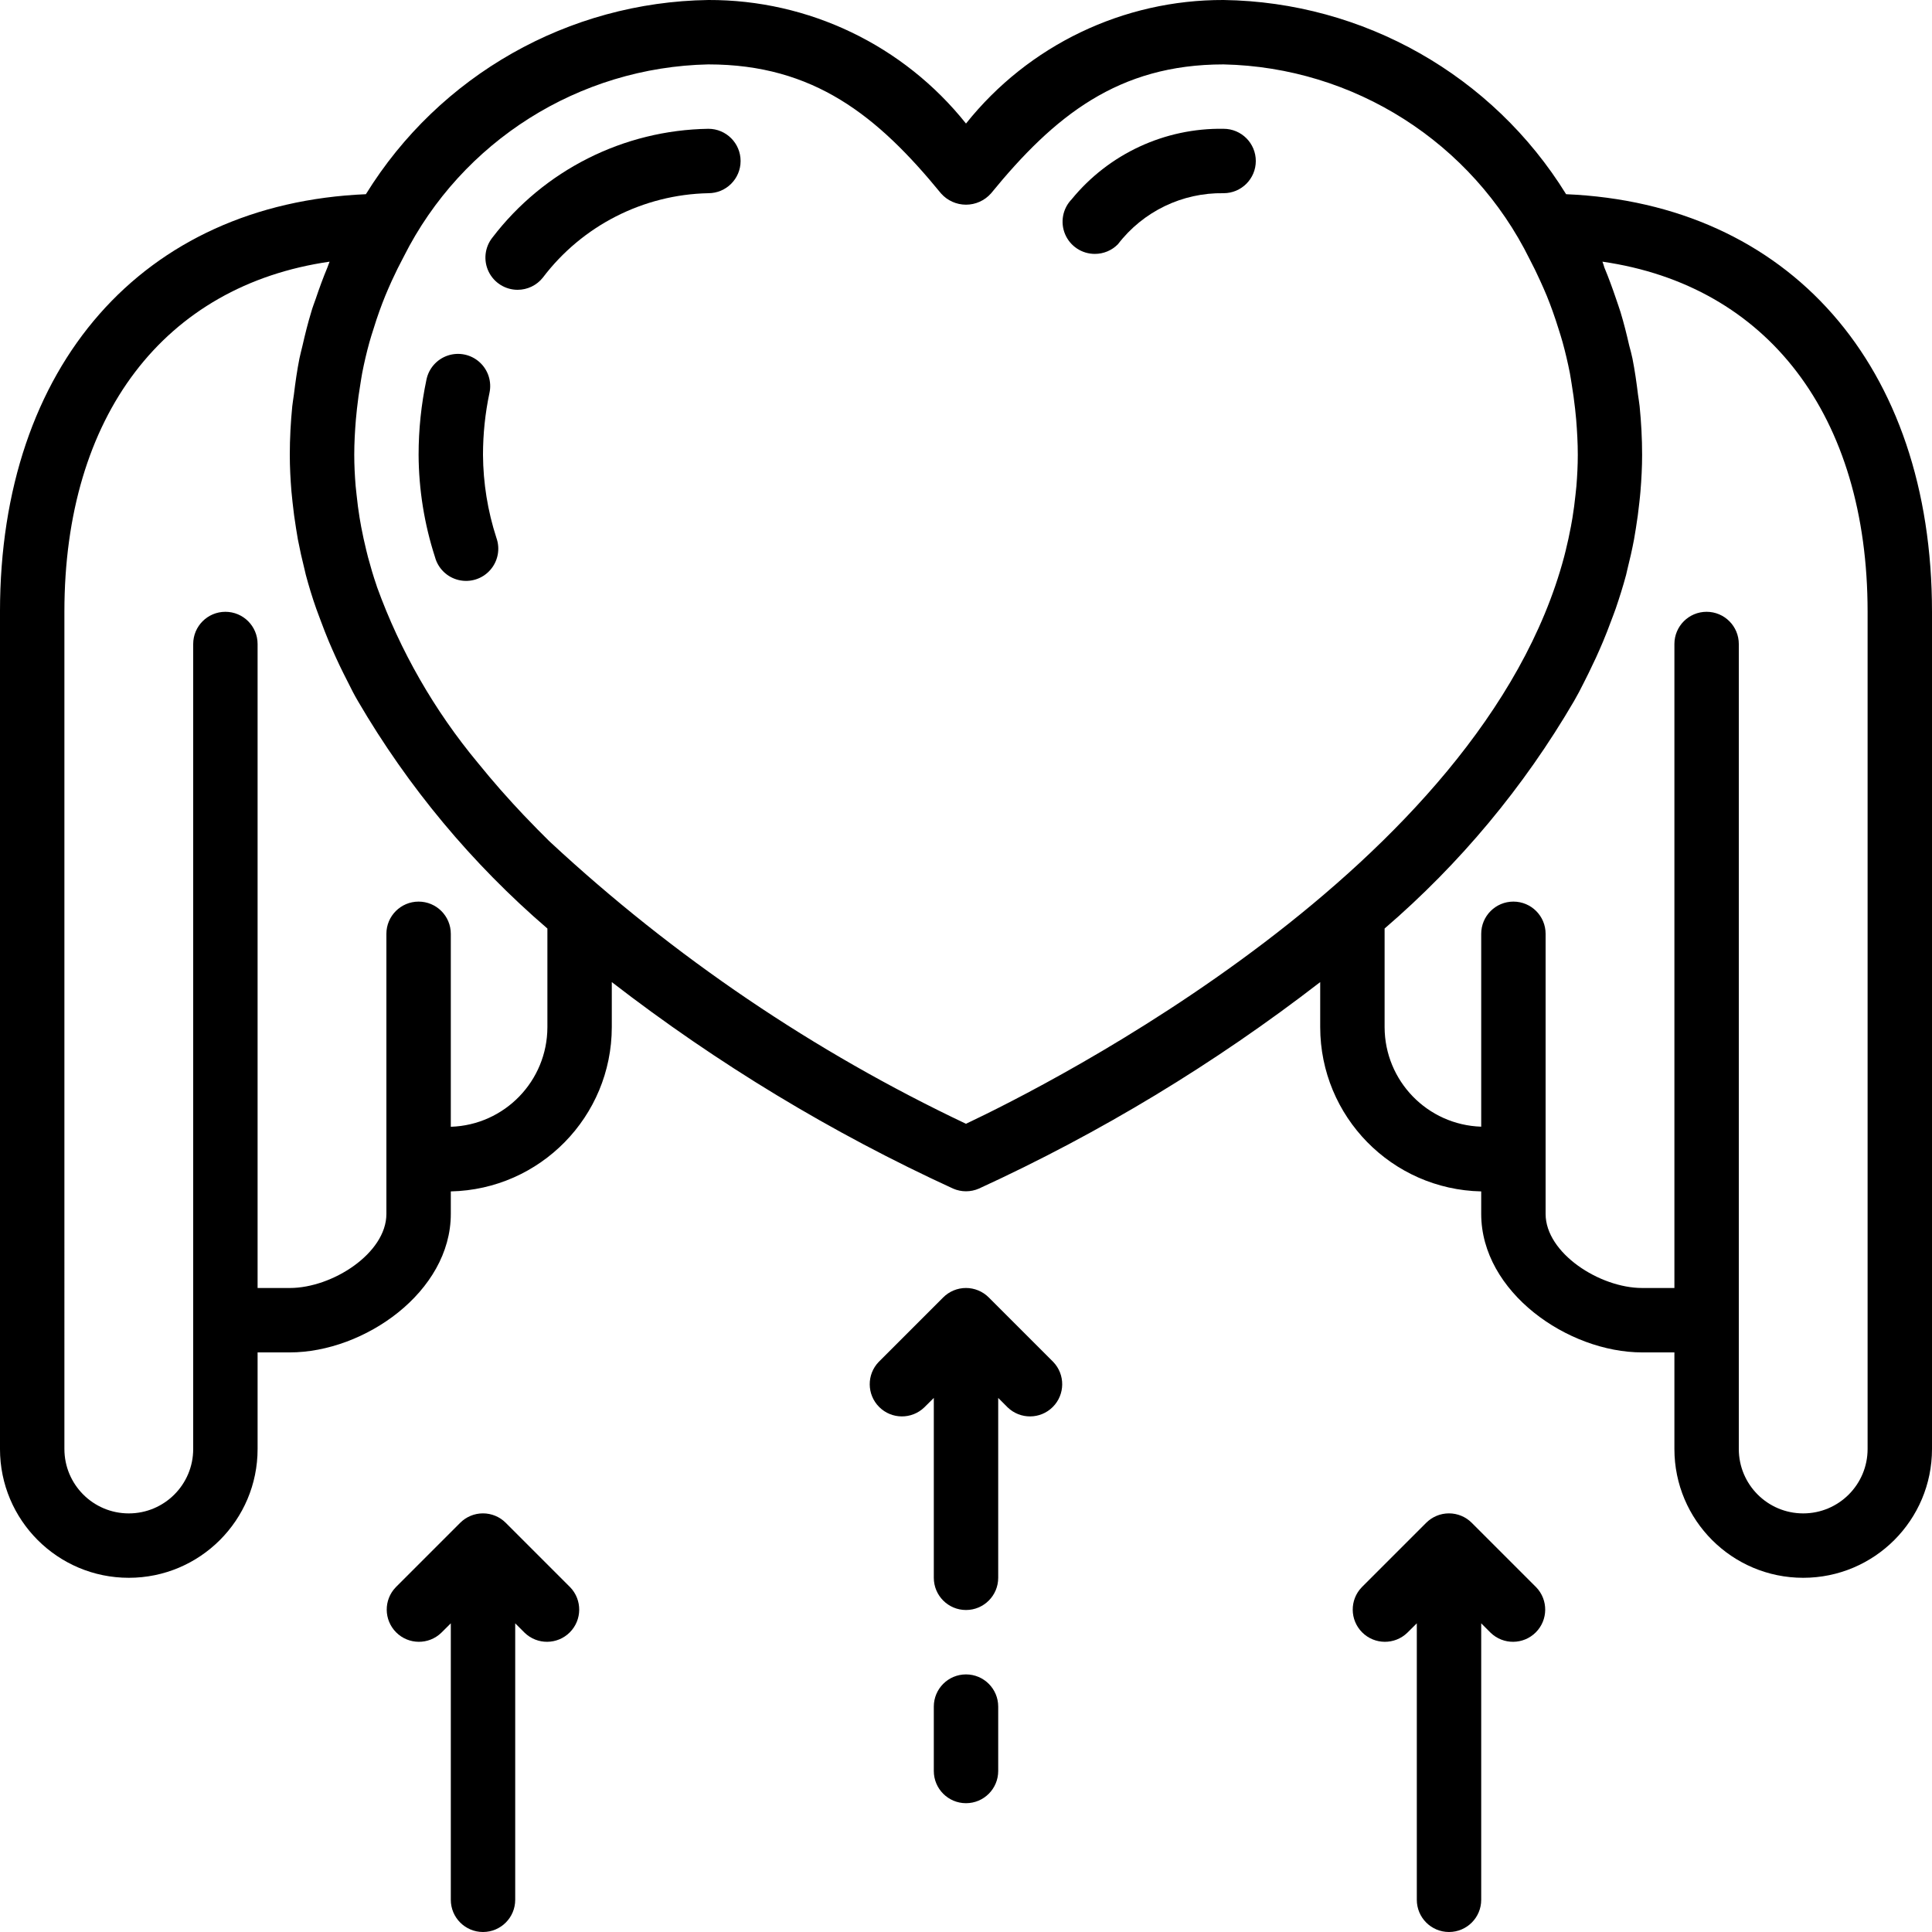
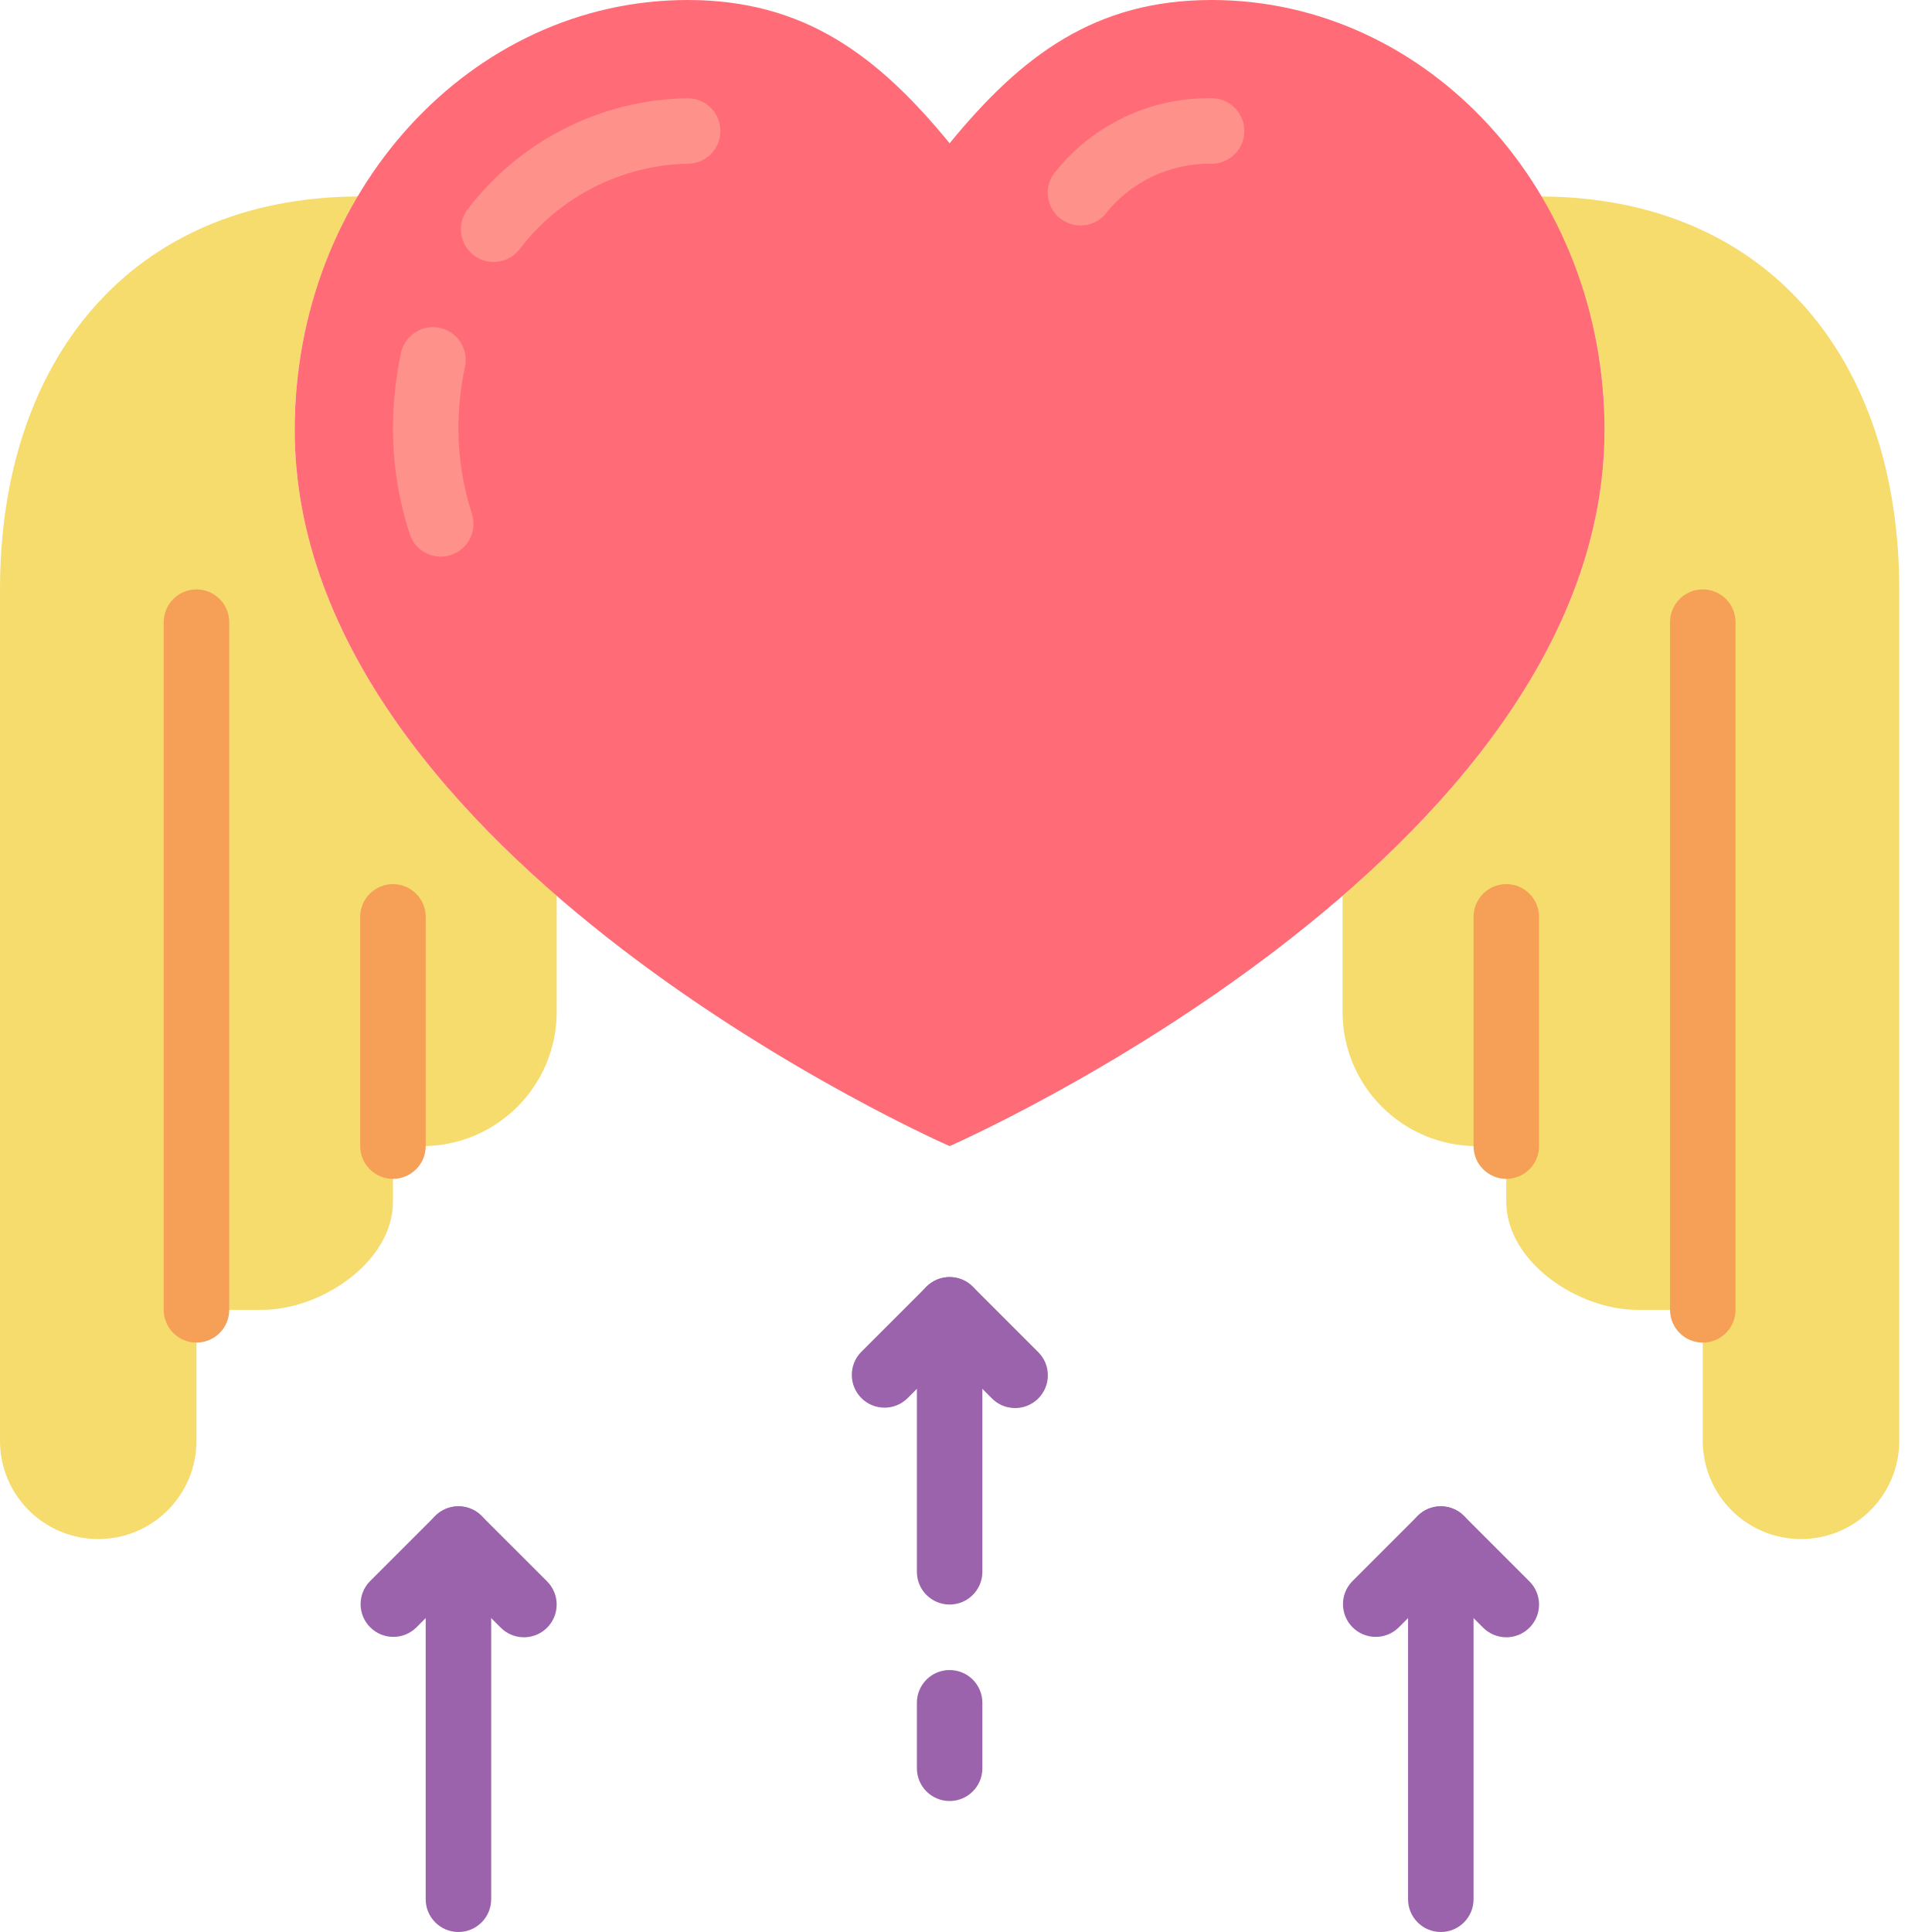
- <svg xmlns="http://www.w3.org/2000/svg" height="32" viewBox="0 0 512 512" width="32">
-   <path d="m137.172 76.801c2.605 0 5.066-1.188 6.684-3.227 10.434-13.773 26.602-22.02 43.879-22.375 4.711 0 8.531-3.82 8.531-8.531 0-4.715-3.82-8.535-8.531-8.535-22.488.34-43.582 10.961-57.242 28.828-2.039 2.562-2.426 6.066-1.004 9.016 1.426 2.949 4.41 4.824 7.684 4.824zm0 0" />
-   <path d="m115.277 147.629c.812 3.027 3.223 5.363 6.273 6.086s6.25-.285 8.336-2.625c2.086-2.34 2.723-5.637 1.656-8.582-2.301-7.102-3.496-14.512-3.543-21.973 0-5.504.57-10.992 1.707-16.375.664-3-.336-6.121-2.613-8.176-2.277-2.059-5.484-2.734-8.398-1.77-2.914.965-5.086 3.418-5.688 6.43-1.379 6.539-2.074 13.203-2.074 19.891.047 9.199 1.512 18.336 4.344 27.094zm0 0" />
-   <path d="m290.133 67.285c2.305.008 4.516-.914 6.129-2.559 6.664-8.695 17.055-13.711 28.004-13.527 4.715 0 8.535-3.82 8.535-8.531 0-4.715-3.82-8.535-8.535-8.535-15.566-.258-30.398 6.621-40.258 18.672-2.391 2.461-3.078 6.113-1.742 9.273 1.34 3.16 4.438 5.211 7.867 5.207zm0 0" />
-   <path d="m264.535 370.465 2.5 2.504c3.348 3.23 8.668 3.188 11.961-.105 3.293-3.293 3.336-8.613.105-11.961l-17.066-17.066c-1.602-1.605-3.777-2.508-6.043-2.508-2.266 0-4.441.902-6.043 2.508l-17.066 17.066c-3.234 3.348-3.188 8.668.105 11.961 3.289 3.293 8.613 3.336 11.961.105l2.52-2.504v47.668c0 4.715 3.82 8.535 8.531 8.535 4.715 0 8.535-3.82 8.535-8.535zm0 0" />
-   <path d="m128 512c4.715 0 8.535-3.82 8.535-8.531v-73.27l2.5 2.5c3.348 3.234 8.668 3.188 11.961-.102 3.293-3.293 3.336-8.617.105-11.965l-17.066-17.066c-1.602-1.605-3.777-2.508-6.043-2.508-2.266 0-4.441.902-6.043 2.508l-17.066 17.066c-3.234 3.348-3.188 8.672.105 11.965 3.289 3.289 8.613 3.336 11.961.102l2.52-2.5v73.27c0 4.711 3.82 8.531 8.531 8.531zm0 0" />
-   <path d="m384 512c4.715 0 8.535-3.82 8.535-8.531v-73.27l2.5 2.5c3.348 3.234 8.668 3.188 11.961-.102 3.293-3.293 3.336-8.617.105-11.965l-17.066-17.066c-1.602-1.605-3.777-2.508-6.043-2.508-2.266 0-4.441.902-6.043 2.508l-17.066 17.066c-3.234 3.348-3.188 8.672.105 11.965 3.289 3.289 8.613 3.336 11.961.102l2.52-2.5v73.27c0 4.711 3.82 8.531 8.531 8.531zm0 0" />
-   <path d="m34.133 418.133c18.852 0 34.133-15.281 34.133-34.133v-25.598h8.535c19.73 0 42.668-16.043 42.668-36.695v-5.973c23.684-.508 42.629-19.832 42.664-43.52v-11.949c27.973 21.625 58.32 39.984 90.453 54.727 2.176.949 4.652.949 6.828 0 32.133-14.742 62.48-33.102 90.453-54.727v11.949c.031 23.691 18.98 43.02 42.668 43.52v5.973c0 20.684 22.938 36.695 42.664 36.695h8.535v25.598c0 18.852 15.281 34.133 34.133 34.133 18.852 0 34.133-15.281 34.133-34.133v-221.867c0-65.289-37.922-108.152-96.965-110.668-19.484-31.527-53.711-50.934-90.77-51.465-26.562-.086-51.707 11.973-68.266 32.742-16.559-20.77-41.703-32.828-68.266-32.742-37.059.531-71.285 19.938-90.77 51.465-59.043 2.516-96.965 45.379-96.965 110.668v221.867c0 18.852 15.281 34.133 34.133 34.133zm390.527-348.789c43.727 6.312 70.273 40.738 70.273 92.789v221.867c0 9.426-7.641 17.066-17.066 17.066-9.426 0-17.066-7.641-17.066-17.066v-213.332c0-4.715-3.82-8.535-8.535-8.535-4.711 0-8.531 3.82-8.531 8.535v170.664h-8.535c-11.281 0-25.598-9.258-25.598-19.625v-74.238c0-4.715-3.82-8.535-8.535-8.535-4.711 0-8.531 3.82-8.531 8.535v51.113c-14.242-.461-25.562-12.117-25.602-26.367v-26.148c19.953-17.152 36.91-37.512 50.176-60.234.434-.785.855-1.578 1.312-2.363.898-1.707 1.707-3.363 2.562-5.062.664-1.348 1.312-2.703 1.938-4.062.641-1.414 1.27-2.832 1.875-4.266.762-1.801 1.453-3.609 2.125-5.418.418-1.117.855-2.219 1.246-3.344 1.023-2.988 1.965-5.977 2.766-8.969.129-.48.215-.965.332-1.434.672-2.648 1.262-5.297 1.766-7.945.18-.973.324-1.945.488-2.93.375-2.301.691-4.613.93-6.938.102-.953.215-1.91.289-2.875.266-3.223.438-6.457.438-9.691 0-4.352-.238-8.645-.66-12.879-.102-1.023-.297-2.031-.426-3.047-.391-3.242-.852-6.457-1.477-9.617-.23-1.141-.543-2.27-.852-3.41-.684-3.004-1.426-5.977-2.312-8.887-.367-1.184-.793-2.352-1.188-3.531-.953-2.809-1.961-5.582-3.098-8.293-.145-.496-.289-1.023-.504-1.527zm-236.926-52.277c27.938 0 44.859 13.652 61.66 34.211 1.68 1.887 4.082 2.965 6.605 2.965s4.926-1.078 6.605-2.965c16.801-20.559 33.723-34.211 61.66-34.211 34.555.746 65.824 20.652 81.121 51.645.98 1.852 1.891 3.738 2.754 5.641.613 1.348 1.219 2.695 1.785 4.07.562 1.375 1.047 2.68 1.535 4.027.562 1.555 1.074 3.125 1.57 4.711.367 1.195.766 2.371 1.09 3.582.734 2.668 1.371 5.383 1.914 8.141.18.949.305 1.906.469 2.852.363 2.172.668 4.371.914 6.59.102.953.203 1.918.289 2.883.246 3.07.426 6.18.426 9.328 0 2.789-.145 5.547-.367 8.293-.066.777-.168 1.562-.246 2.34-.215 2.031-.469 4.051-.801 6.059-.129.766-.266 1.543-.41 2.312-.406 2.148-.867 4.281-1.391 6.398-.137.527-.258 1.066-.402 1.598-21.898 82.363-137.09 140.156-158.516 150.277-40.285-19.086-77.41-44.234-110.078-74.562l-.566-.539c-1.973-1.945-3.914-3.918-5.816-5.922-.258-.273-.531-.535-.785-.809-1.949-2.055-3.855-4.145-5.727-6.266l-.488-.547c-1.945-2.223-3.844-4.477-5.699-6.766l-.18-.215c-11.547-13.883-20.598-29.664-26.75-46.641l-.121-.395c-.852-2.457-1.578-4.949-2.254-7.465-.168-.641-.316-1.281-.477-1.91-.504-2.031-.938-4.074-1.332-6.121-.152-.852-.297-1.645-.434-2.473-.324-1.973-.574-3.953-.785-5.973-.086-.805-.188-1.605-.258-2.41-.223-2.738-.367-5.492-.367-8.285 0-3.148.18-6.246.43-9.324.082-.965.188-1.93.289-2.895.238-2.219.547-4.402.914-6.578.16-.949.289-1.902.469-2.852.535-2.754 1.172-5.465 1.91-8.141.324-1.211.727-2.398 1.102-3.594.484-1.578.996-3.141 1.551-4.676.496-1.371 1.008-2.738 1.562-4.086s1.129-2.629 1.707-3.934c1-2.176 2.059-4.328 3.191-6.445 15.41-30.605 46.465-50.199 80.727-50.926zm-170.668 145.066c0-52.051 26.547-86.477 70.281-92.789-.215.477-.352.988-.555 1.477-1.152 2.746-2.176 5.562-3.141 8.422-.391 1.141-.852 2.27-1.16 3.414-.895 2.926-1.637 5.922-2.328 8.949-.258 1.125-.574 2.234-.805 3.371-.629 3.156-1.082 6.375-1.477 9.625-.125 1.016-.324 2.016-.426 3.039-.418 4.266-.656 8.531-.656 12.875 0 3.234.172 6.469.434 9.695.078.965.188 1.918.293 2.875.238 2.32.555 4.633.93 6.938.16.98.305 1.953.484 2.926.508 2.652 1.098 5.301 1.766 7.945.121.469.207.957.336 1.434.801 2.996 1.703 5.973 2.762 8.969.387 1.129.855 2.227 1.246 3.348.676 1.809 1.367 3.617 2.125 5.418.605 1.434 1.238 2.848 1.879 4.266.641 1.418 1.27 2.715 1.938 4.062.852 1.707 1.707 3.414 2.559 5.059.418.785.855 1.578 1.316 2.363 13.27 22.734 30.234 43.098 50.199 60.254v26.148c-.023 14.258-11.348 25.934-25.598 26.391v-51.137c0-4.715-3.824-8.535-8.535-8.535-4.711 0-8.535 3.82-8.535 8.535v74.238c0 10.402-14.316 19.625-25.598 19.625h-8.535v-170.664c0-4.715-3.82-8.535-8.531-8.535-4.715 0-8.535 3.82-8.535 8.535v213.332c0 9.426-7.641 17.066-17.066 17.066-9.426 0-17.066-7.641-17.066-17.066zm0 0" />
-   <path d="m256 443.734c-4.711 0-8.531 3.82-8.531 8.531v17.066c0 4.715 3.82 8.535 8.531 8.535 4.715 0 8.535-3.82 8.535-8.535v-17.066c0-4.711-3.82-8.531-8.535-8.531zm0 0" />
+ <svg xmlns="http://www.w3.org/2000/svg" version="1.1" x="0" y="0" viewBox="0 0 512 512" style="enable-background:new 0 0 512 512" xml:space="preserve">
+   <g>
+     <path d="m408.48 52.066c11.031 18.734 16.812 40.094 16.738 61.832 0 49.309-32.531 91.473-69.422 123.469v30.781c0 19.652 15.93 35.582 35.578 35.582h7.812v14.75c0 15.84 18.875 28.637 34.711 28.637h17.355v34.715c0 14.375 11.656 26.031 26.035 26.031 14.379 0 26.031-11.656 26.031-26.031v-225.629c0-60.539-34.484-103.805-94.84-104.137zm0 0" fill="#f6db6d" data-original="#f6db6d" />
+     <path d="m94.84 52.066c-11.031 18.734-16.812 40.094-16.738 61.832 0 49.309 32.535 91.473 69.426 123.469v30.781c0 19.652-15.93 35.582-35.582 35.582h-7.809v14.75c0 15.84-18.883 28.637-34.715 28.637h-17.355v34.715c0 14.375-11.656 26.031-26.031 26.031-14.379 0-26.035-11.656-26.035-26.031v-225.629c0-60.539 34.484-103.805 94.84-104.137zm0 0" fill="#f6db6d" data-original="#f6db6d" />
+     <path d="m251.66 303.73s173.559-75.934 173.559-189.832c0-62.906-46.625-113.898-104.133-113.898-30.844 0-50.332 14.664-69.426 37.965-19.09-23.301-38.582-37.965-69.422-37.965-57.512 0-104.137 50.992-104.137 113.898 0 113.898 173.559 189.832 173.559 189.832zm0 0" fill="#ff6c77" data-original="#ff6c77" />
+     <path d="m130.82 69.422c-3.332 0-6.367-1.902-7.816-4.902-1.445-3-1.051-6.562 1.023-9.172 13.891-18.168 35.34-28.969 58.211-29.312 4.793 0 8.676 3.883 8.676 8.676 0 4.793-3.883 8.68-8.676 8.68-17.57.363-34.012 8.742-44.625 22.754-1.645 2.07-4.145 3.277-6.793 3.277zm0 0" fill="#fe9189" data-original="#fe9189" />
+     <path d="m116.812 147.527c-3.781-.008-7.125-2.469-8.262-6.078-2.875-8.902-4.367-18.195-4.414-27.551-.004-6.797.695-13.578 2.09-20.227.613-3.062 2.82-5.559 5.785-6.539 2.961-.98 6.223-.293 8.539 1.797 2.316 2.094 3.332 5.27 2.66 8.316-1.156 5.477-1.738 11.055-1.738 16.652.051 7.582 1.266 15.113 3.602 22.328.832 2.637.355 5.512-1.281 7.738-1.633 2.227-4.234 3.543-6.996 3.543zm0 0" fill="#fe9189" data-original="#fe9189" />
+     <path d="m286.371 59.746c-3.5.016-6.664-2.074-8.027-5.301-1.359-3.223-.652-6.949 1.797-9.449 10.031-12.246 25.117-19.234 40.945-18.961 4.793 0 8.676 3.883 8.676 8.676 0 4.793-3.883 8.68-8.676 8.68-11.133-.199-21.699 4.891-28.48 13.719-1.637 1.688-3.883 2.637-6.234 2.637zm0 0" fill="#fe9189" data-original="#fe9189" />
+     <path d="m451.254 355.797c-4.793 0-8.676-3.887-8.676-8.68v-182.234c0-4.793 3.883-8.68 8.676-8.68 4.793 0 8.68 3.887 8.68 8.68v182.234c0 4.793-3.887 8.68-8.68 8.68zm0 0" fill="#f59f57" data-original="#f59f57" />
+     <path d="m399.188 312.406c-4.793 0-8.68-3.883-8.68-8.676v-60.746c0-4.793 3.887-8.68 8.68-8.68s8.676 3.887 8.676 8.68v60.746c0 4.793-3.883 8.676-8.676 8.676zm0 0" fill="#f59f57" data-original="#f59f57" />
+     <g fill="#9c63ad">
+       <path d="m269.016 373.152c-2.301 0-4.508-.914-6.133-2.543l-11.223-11.219-11.219 11.219c-3.406 3.289-8.82 3.242-12.164-.105-3.348-3.348-3.395-8.758-.109-12.164l17.359-17.355c3.387-3.391 8.879-3.391 12.27 0l17.355 17.355c2.48 2.48 3.223 6.215 1.879 9.457-1.34 3.242-4.504 5.355-8.016 5.355zm0 0" fill="#9c63ad" data-original="#9c63ad" />
+       <path d="m251.66 425.219c-4.793 0-8.676-3.883-8.676-8.676v-69.426c0-4.793 3.883-8.676 8.676-8.676 4.793 0 8.68 3.883 8.68 8.676v69.426c0 4.793-3.887 8.676-8.68 8.676zm0 0" fill="#9c63ad" data-original="#9c63ad" />
+       <path d="m138.848 433.898c-2.301 0-4.508-.914-6.137-2.543l-11.219-11.219-11.223 11.219c-3.402 3.289-8.816 3.242-12.164-.105-3.348-3.348-3.395-8.762-.105-12.164l17.355-17.355c3.391-3.391 8.883-3.391 12.27 0l17.359 17.355c2.48 2.48 3.223 6.211 1.879 9.453-1.344 3.246-4.508 5.359-8.016 5.359zm0 0" fill="#9c63ad" data-original="#9c63ad" />
+       <path d="m121.492 512c-4.793 0-8.68-3.887-8.68-8.68v-95.457c0-4.793 3.887-8.676 8.68-8.676 4.793 0 8.676 3.883 8.676 8.676v95.457c0 4.793-3.883 8.68-8.676 8.68zm0 0" fill="#9c63ad" data-original="#9c63ad" />
+       <path d="m399.188 433.898c-2.301 0-4.508-.914-6.137-2.543l-11.219-11.219-11.223 11.219c-3.406 3.289-8.816 3.242-12.164-.105-3.348-3.348-3.395-8.762-.105-12.164l17.355-17.355c3.387-3.391 8.883-3.391 12.27 0l17.355 17.355c2.484 2.48 3.227 6.211 1.883 9.453-1.344 3.246-4.508 5.359-8.016 5.359zm0 0" fill="#9c63ad" data-original="#9c63ad" />
+       <path d="m381.832 512c-4.793 0-8.68-3.887-8.68-8.68v-95.457c0-4.793 3.887-8.676 8.68-8.676s8.676 3.883 8.676 8.676v95.457c0 4.793-3.883 8.68-8.676 8.68zm0 0" fill="#9c63ad" data-original="#9c63ad" />
+     </g>
+     <path d="m52.066 355.797c-4.793 0-8.676-3.887-8.676-8.68v-182.234c0-4.793 3.883-8.68 8.676-8.68 4.793 0 8.68 3.887 8.68 8.68v182.234c0 4.793-3.887 8.68-8.68 8.68zm0 0" fill="#f59f57" data-original="#f59f57" />
+     <path d="m104.137 312.406c-4.793 0-8.68-3.883-8.68-8.676v-60.746c0-4.793 3.887-8.68 8.68-8.68s8.676 3.887 8.676 8.68v60.746c0 4.793-3.883 8.676-8.676 8.676zm0 0" fill="#f59f57" data-original="#f59f57" />
+     <path d="m251.66 477.289c-4.793 0-8.676-3.887-8.676-8.68v-17.355c0-4.793 3.883-8.676 8.676-8.676 4.793 0 8.68 3.883 8.68 8.676v17.355c0 4.793-3.887 8.68-8.68 8.68zm0 0" fill="#9c63ad" data-original="#9c63ad" />
+   </g>
</svg>
